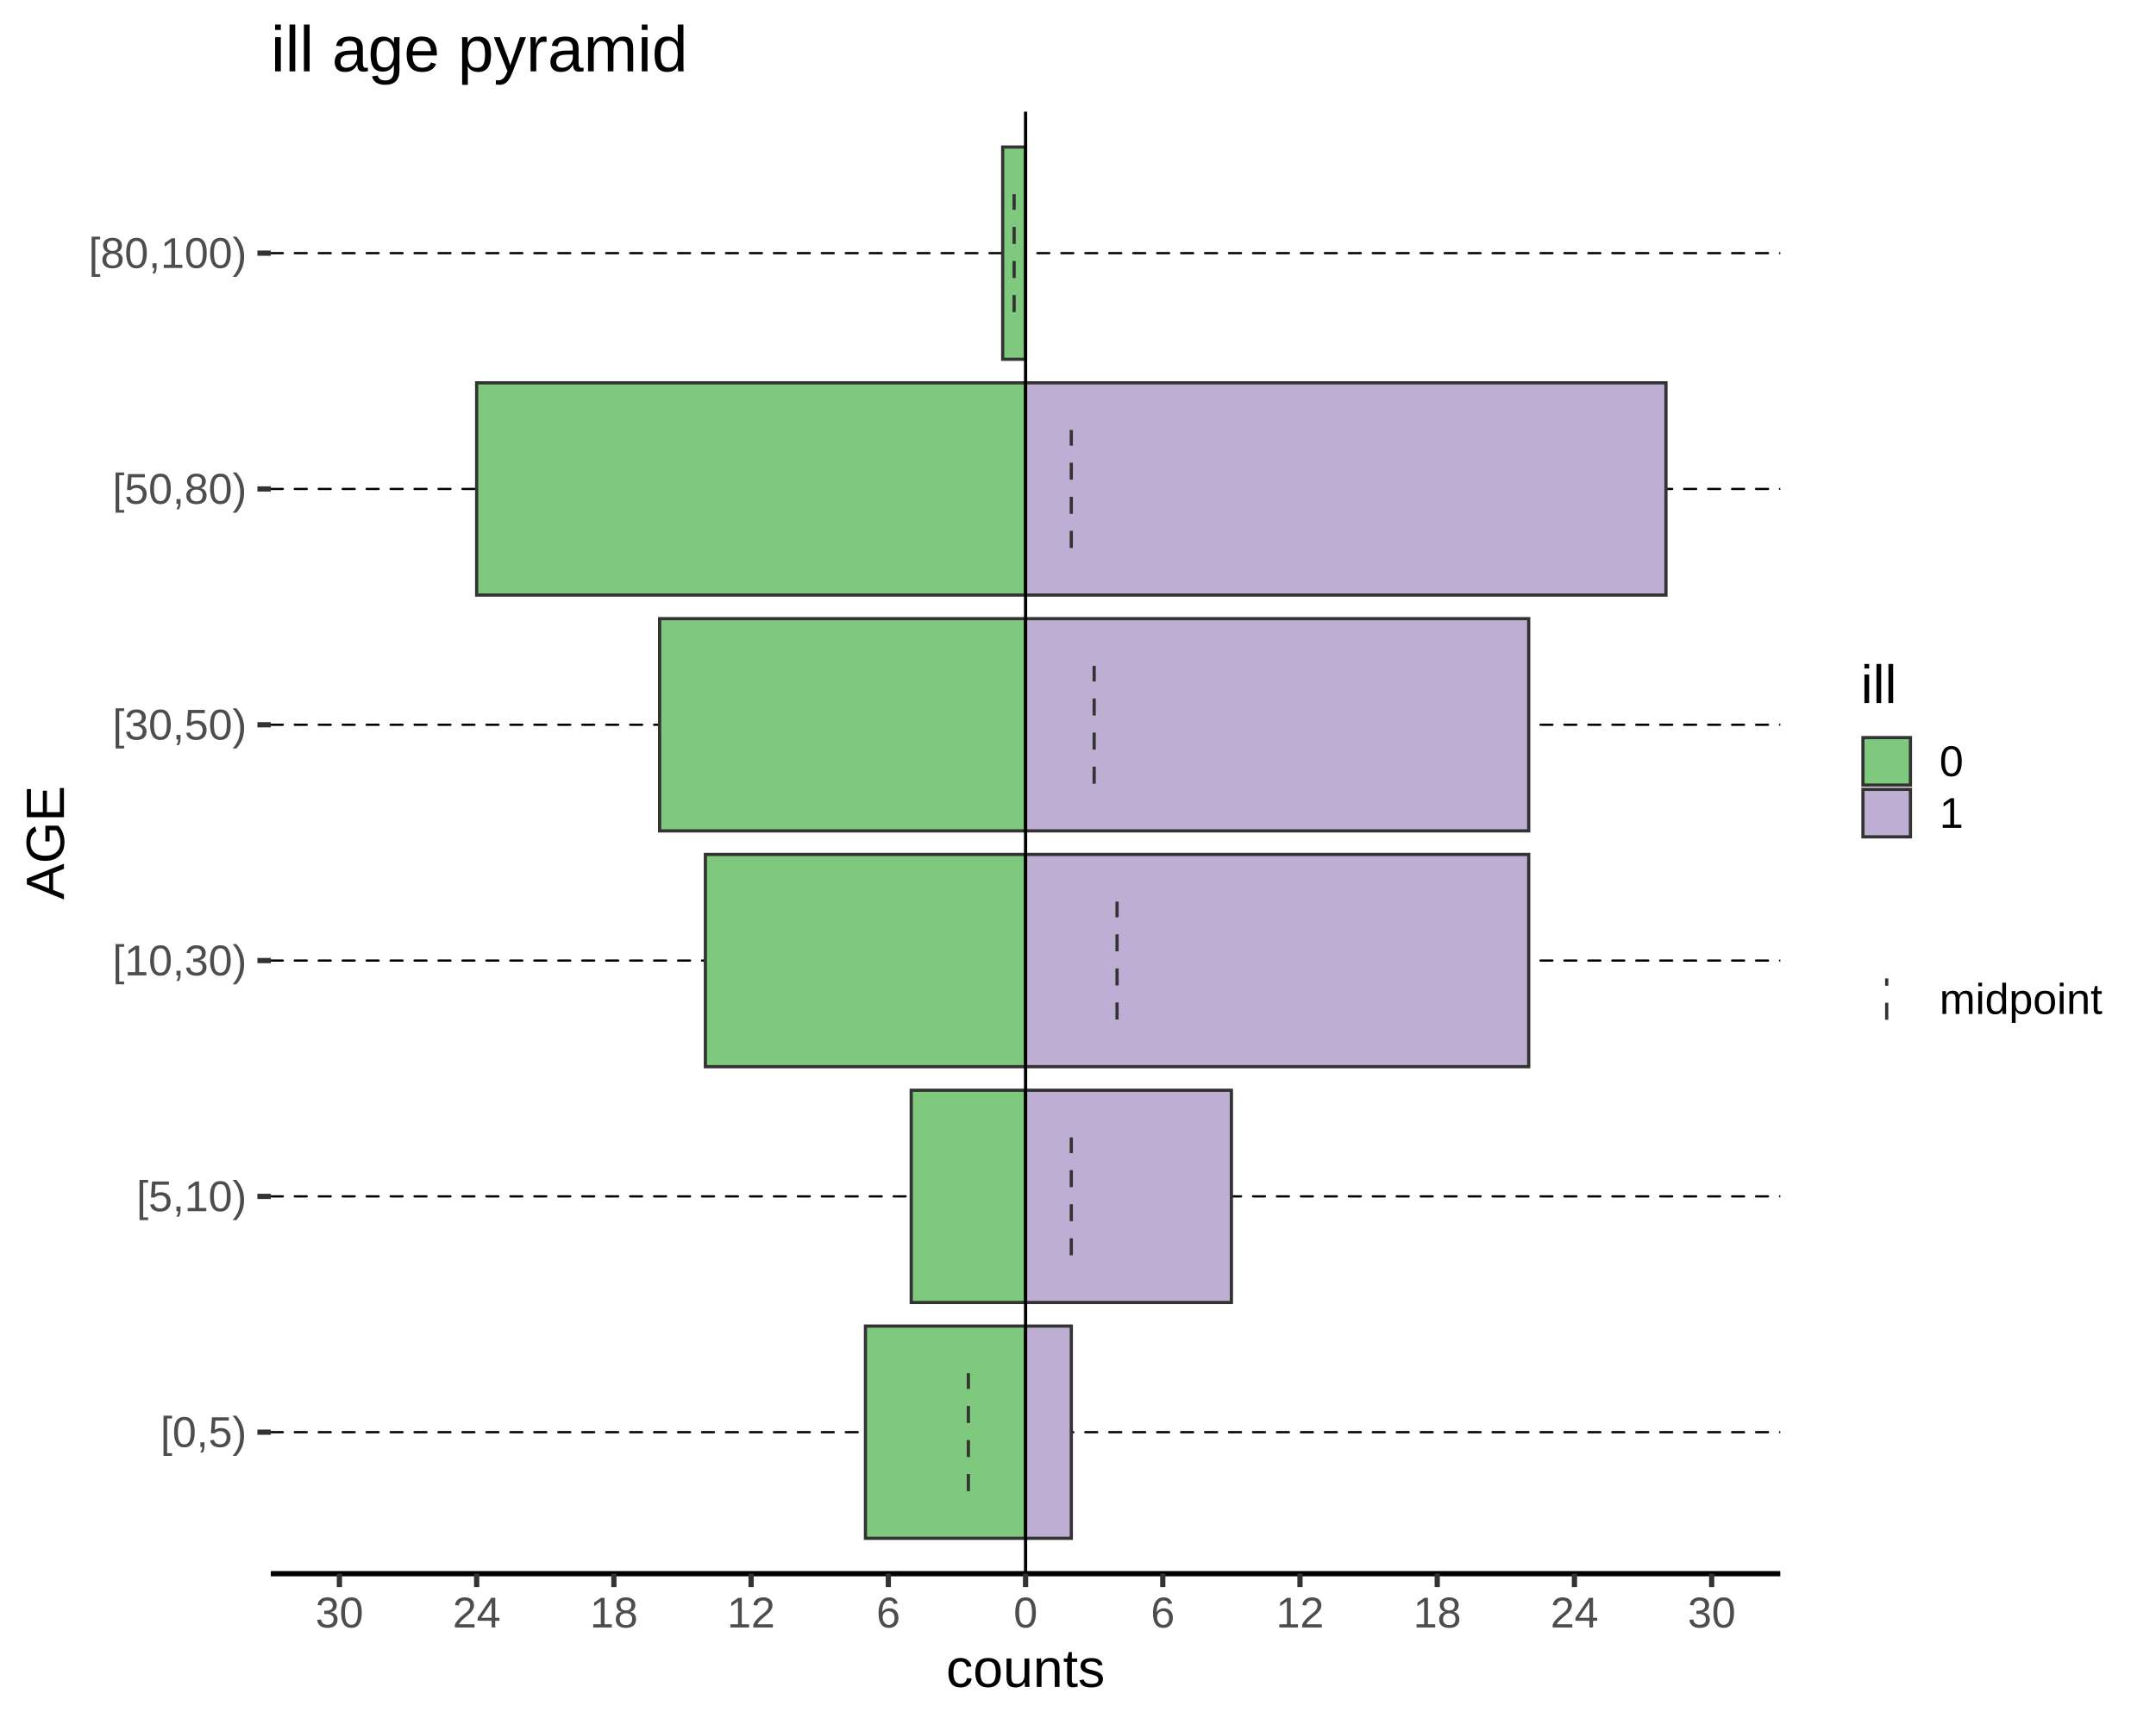
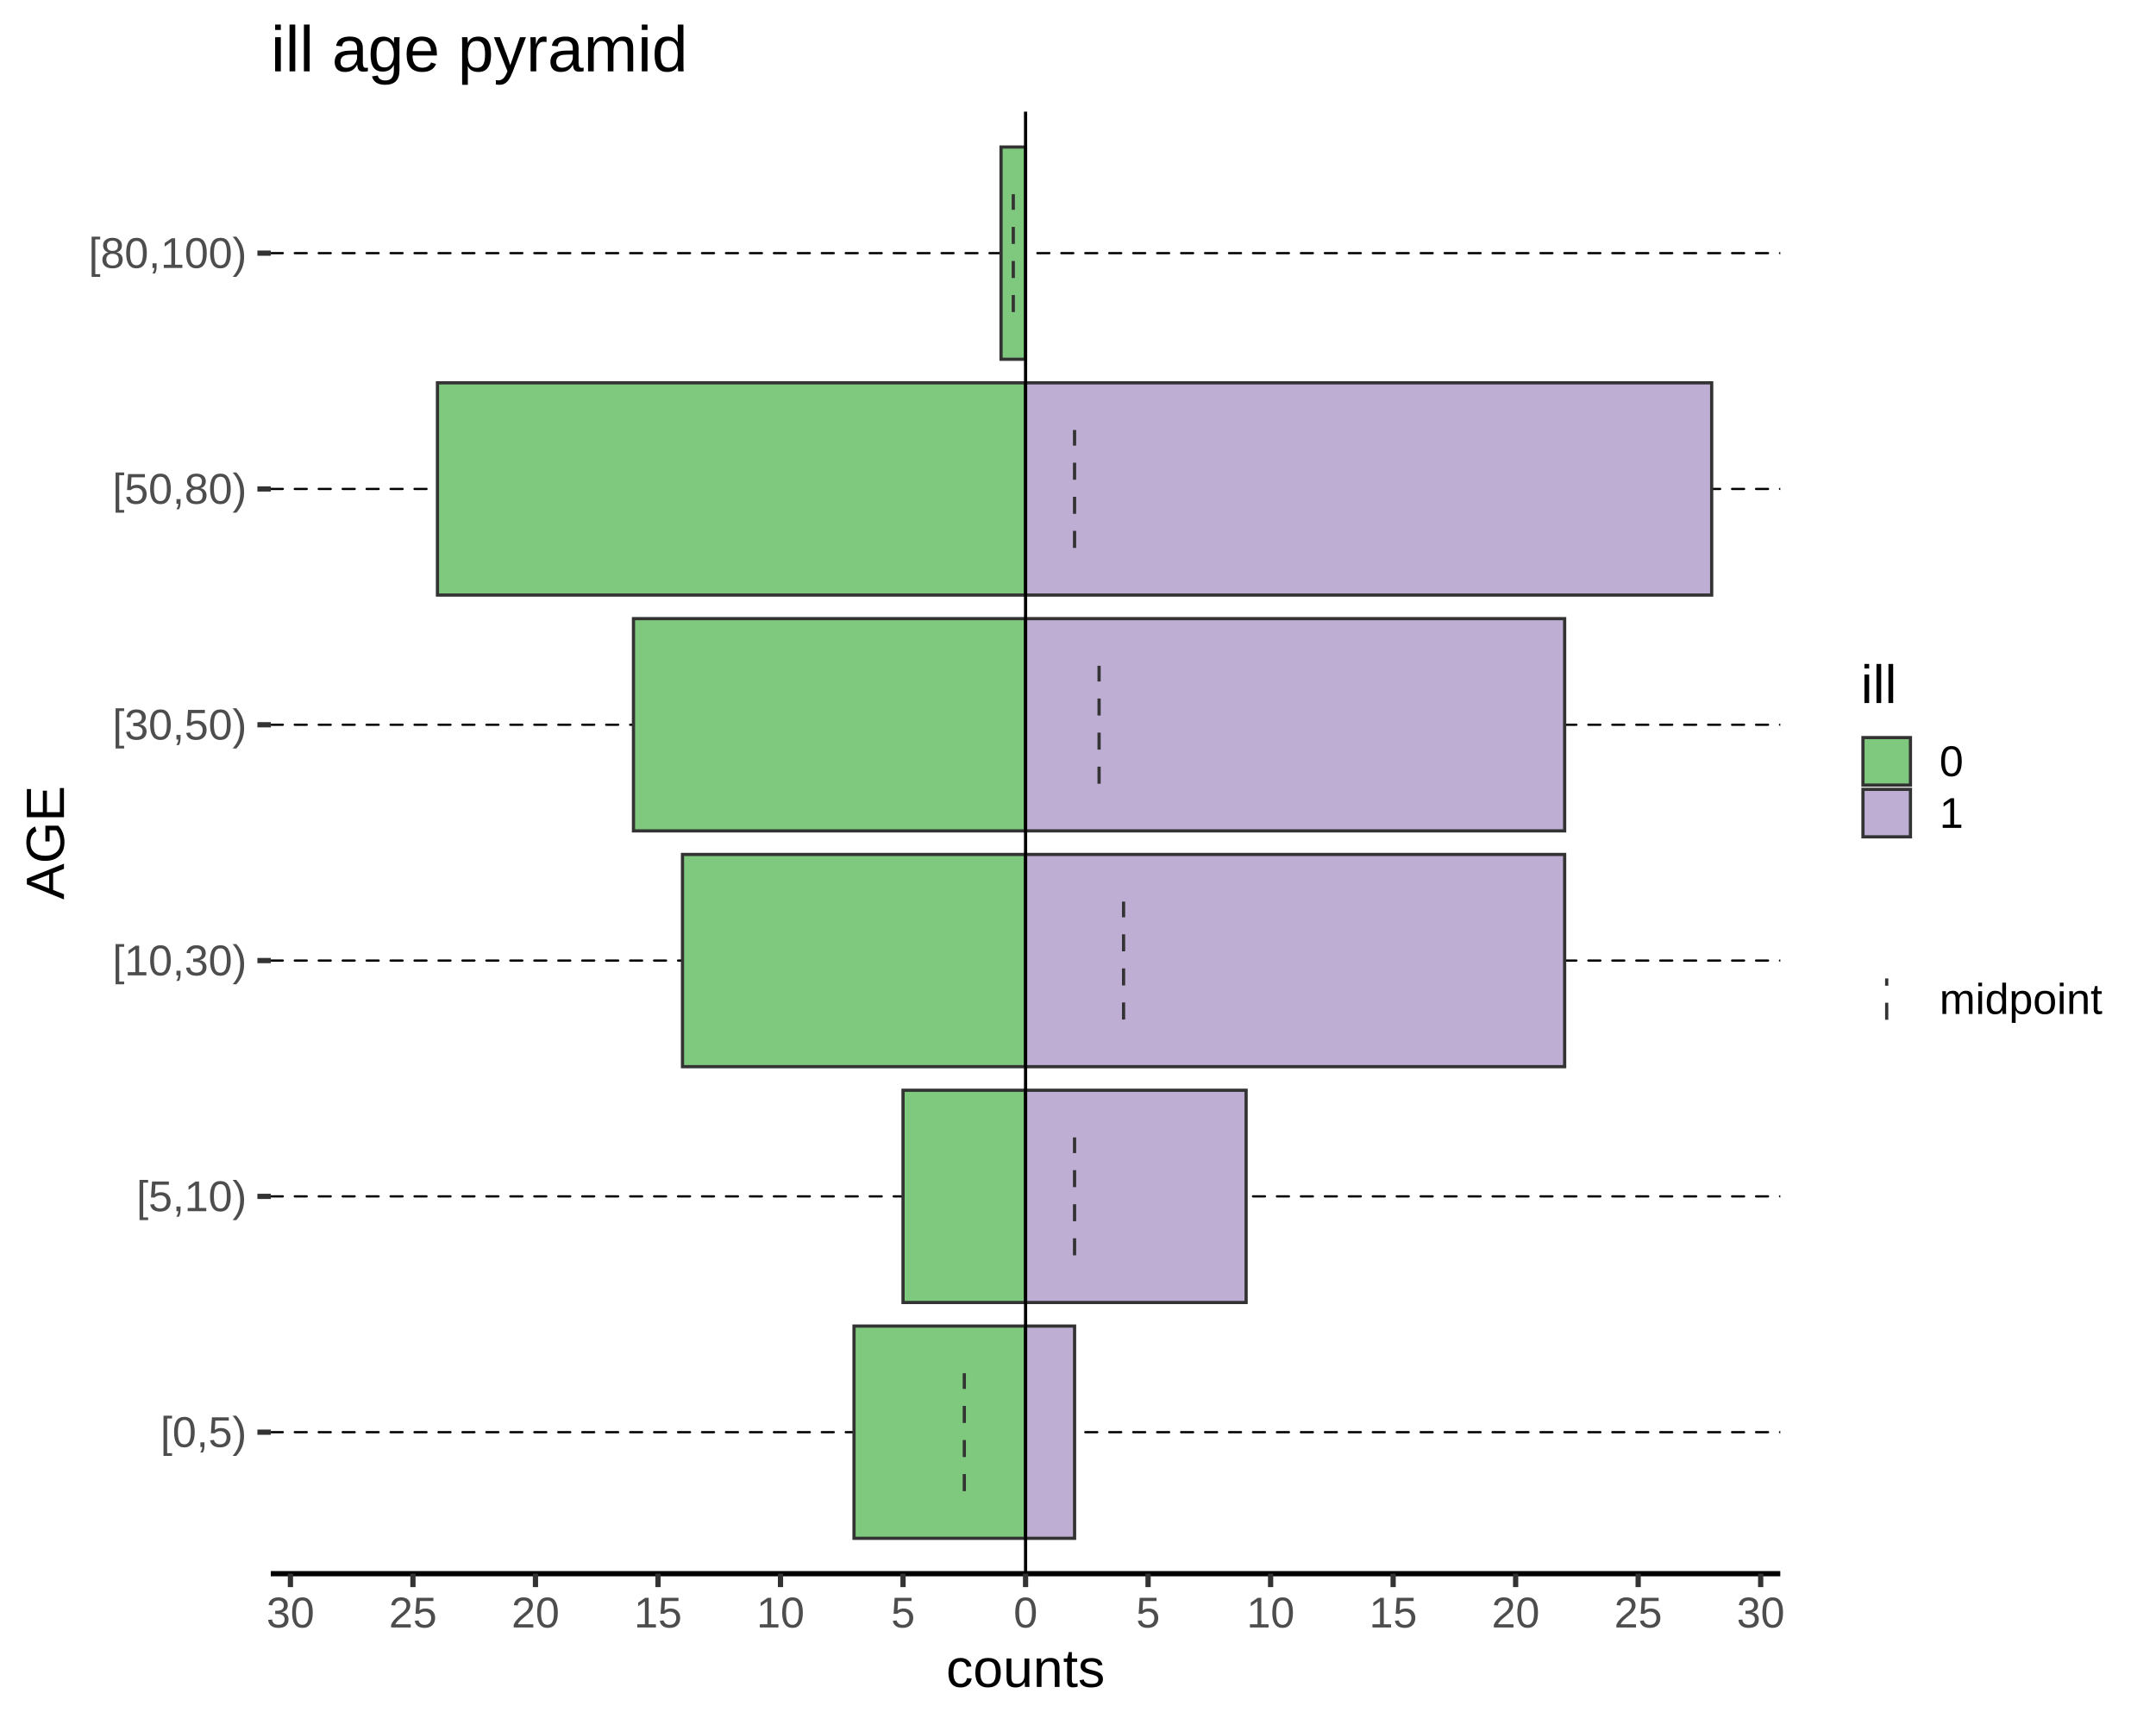
<svg xmlns="http://www.w3.org/2000/svg" viewBox="0 0 720.00 576.00">
  <defs>
    <style type="text/css">
    line, polyline, polygon, path, rect, circle {
      fill: none;
      stroke: #000000;
      stroke-linecap: round;
      stroke-linejoin: round;
      stroke-miterlimit: 10.00;
    }
  </style>
  </defs>
  <rect width="100%" height="100%" style="stroke: none; fill: #FFFFFF;" />
  <rect x="0.00" y="0.00" width="720.00" height="576.00" style="stroke-width: 1.75; stroke: #FFFFFF; fill: #FFFFFF;" />
  <defs>
    <clipPath id="cpOTAuNDR8NTk0LjUzfDUyNS40N3wzNy4yOA==">
      <rect x="90.44" y="37.28" width="504.09" height="488.19" />
    </clipPath>
  </defs>
  <rect x="90.44" y="37.28" width="504.09" height="488.19" style="stroke-width: 1.75; stroke: none; fill: #FFFFFF;" clip-path="url(#cpOTAuNDR8NTk0LjUzfDUyNS40N3wzNy4yOA==)" />
  <polyline points="90.44,478.22 594.53,478.22 " style="stroke-width: 0.75; stroke-dasharray: 4.00,4.00;" clip-path="url(#cpOTAuNDR8NTk0LjUzfDUyNS40N3wzNy4yOA==)" />
  <polyline points="90.44,399.48 594.53,399.48 " style="stroke-width: 0.75; stroke-dasharray: 4.00,4.00;" clip-path="url(#cpOTAuNDR8NTk0LjUzfDUyNS40N3wzNy4yOA==)" />
  <polyline points="90.44,320.74 594.53,320.74 " style="stroke-width: 0.75; stroke-dasharray: 4.00,4.00;" clip-path="url(#cpOTAuNDR8NTk0LjUzfDUyNS40N3wzNy4yOA==)" />
  <polyline points="90.44,242.00 594.53,242.00 " style="stroke-width: 0.75; stroke-dasharray: 4.00,4.00;" clip-path="url(#cpOTAuNDR8NTk0LjUzfDUyNS40N3wzNy4yOA==)" />
  <polyline points="90.44,163.26 594.53,163.26 " style="stroke-width: 0.75; stroke-dasharray: 4.00,4.00;" clip-path="url(#cpOTAuNDR8NTk0LjUzfDUyNS40N3wzNy4yOA==)" />
  <polyline points="90.44,84.52 594.53,84.52 " style="stroke-width: 0.75; stroke-dasharray: 4.00,4.00;" clip-path="url(#cpOTAuNDR8NTk0LjUzfDUyNS40N3wzNy4yOA==)" />
-   <rect x="289.02" y="442.79" width="53.46" height="70.87" style="stroke-width: 1.07; stroke: #333333; stroke-linecap: square; stroke-linejoin: miter; fill: #7FC97F;" clip-path="url(#cpOTAuNDR8NTk0LjUzfDUyNS40N3wzNy4yOA==)" />
-   <rect x="342.49" y="442.79" width="15.28" height="70.87" style="stroke-width: 1.07; stroke: #333333; stroke-linecap: square; stroke-linejoin: miter; fill: #BEAED4;" clip-path="url(#cpOTAuNDR8NTk0LjUzfDUyNS40N3wzNy4yOA==)" />
-   <rect x="304.30" y="364.05" width="38.19" height="70.87" style="stroke-width: 1.07; stroke: #333333; stroke-linecap: square; stroke-linejoin: miter; fill: #7FC97F;" clip-path="url(#cpOTAuNDR8NTk0LjUzfDUyNS40N3wzNy4yOA==)" />
-   <rect x="342.49" y="364.05" width="68.74" height="70.87" style="stroke-width: 1.07; stroke: #333333; stroke-linecap: square; stroke-linejoin: miter; fill: #BEAED4;" clip-path="url(#cpOTAuNDR8NTk0LjUzfDUyNS40N3wzNy4yOA==)" />
-   <rect x="235.56" y="285.31" width="106.93" height="70.87" style="stroke-width: 1.07; stroke: #333333; stroke-linecap: square; stroke-linejoin: miter; fill: #7FC97F;" clip-path="url(#cpOTAuNDR8NTk0LjUzfDUyNS40N3wzNy4yOA==)" />
-   <rect x="342.49" y="285.31" width="168.03" height="70.87" style="stroke-width: 1.07; stroke: #333333; stroke-linecap: square; stroke-linejoin: miter; fill: #BEAED4;" clip-path="url(#cpOTAuNDR8NTk0LjUzfDUyNS40N3wzNy4yOA==)" />
-   <rect x="220.28" y="206.57" width="122.20" height="70.87" style="stroke-width: 1.07; stroke: #333333; stroke-linecap: square; stroke-linejoin: miter; fill: #7FC97F;" clip-path="url(#cpOTAuNDR8NTk0LjUzfDUyNS40N3wzNy4yOA==)" />
-   <rect x="342.49" y="206.57" width="168.03" height="70.87" style="stroke-width: 1.07; stroke: #333333; stroke-linecap: square; stroke-linejoin: miter; fill: #BEAED4;" clip-path="url(#cpOTAuNDR8NTk0LjUzfDUyNS40N3wzNy4yOA==)" />
-   <rect x="159.18" y="127.83" width="183.31" height="70.87" style="stroke-width: 1.07; stroke: #333333; stroke-linecap: square; stroke-linejoin: miter; fill: #7FC97F;" clip-path="url(#cpOTAuNDR8NTk0LjUzfDUyNS40N3wzNy4yOA==)" />
-   <rect x="342.49" y="127.83" width="213.86" height="70.87" style="stroke-width: 1.07; stroke: #333333; stroke-linecap: square; stroke-linejoin: miter; fill: #BEAED4;" clip-path="url(#cpOTAuNDR8NTk0LjUzfDUyNS40N3wzNy4yOA==)" />
-   <rect x="334.85" y="49.09" width="7.64" height="70.87" style="stroke-width: 1.07; stroke: #333333; stroke-linecap: square; stroke-linejoin: miter; fill: #7FC97F;" clip-path="url(#cpOTAuNDR8NTk0LjUzfDUyNS40N3wzNy4yOA==)" />
-   <line x1="323.39" y1="497.91" x2="323.39" y2="458.54" style="stroke-width: 1.07; stroke: #333333; stroke-dasharray: 5.69,5.69; stroke-linecap: butt;" clip-path="url(#cpOTAuNDR8NTk0LjUzfDUyNS40N3wzNy4yOA==)" />
-   <line x1="357.76" y1="419.17" x2="357.76" y2="379.80" style="stroke-width: 1.07; stroke: #333333; stroke-dasharray: 5.69,5.69; stroke-linecap: butt;" clip-path="url(#cpOTAuNDR8NTk0LjUzfDUyNS40N3wzNy4yOA==)" />
-   <line x1="373.04" y1="340.43" x2="373.04" y2="301.06" style="stroke-width: 1.07; stroke: #333333; stroke-dasharray: 5.69,5.69; stroke-linecap: butt;" clip-path="url(#cpOTAuNDR8NTk0LjUzfDUyNS40N3wzNy4yOA==)" />
-   <line x1="365.40" y1="261.69" x2="365.40" y2="222.32" style="stroke-width: 1.07; stroke: #333333; stroke-dasharray: 5.69,5.69; stroke-linecap: butt;" clip-path="url(#cpOTAuNDR8NTk0LjUzfDUyNS40N3wzNy4yOA==)" />
-   <line x1="357.76" y1="182.95" x2="357.76" y2="143.58" style="stroke-width: 1.07; stroke: #333333; stroke-dasharray: 5.69,5.69; stroke-linecap: butt;" clip-path="url(#cpOTAuNDR8NTk0LjUzfDUyNS40N3wzNy4yOA==)" />
-   <line x1="338.67" y1="104.21" x2="338.67" y2="64.84" style="stroke-width: 1.07; stroke: #333333; stroke-dasharray: 5.69,5.69; stroke-linecap: butt;" clip-path="url(#cpOTAuNDR8NTk0LjUzfDUyNS40N3wzNy4yOA==)" />
+   <rect x="285.20" y="442.79" width="57.28" height="70.87" style="stroke-width: 1.07; stroke: #333333; stroke-linecap: square; stroke-linejoin: miter; fill: #7FC97F;" clip-path="url(#cpOTAuNDR8NTk0LjUzfDUyNS40N3wzNy4yOA==)" />
+   <rect x="342.49" y="442.79" width="16.37" height="70.87" style="stroke-width: 1.07; stroke: #333333; stroke-linecap: square; stroke-linejoin: miter; fill: #BEAED4;" clip-path="url(#cpOTAuNDR8NTk0LjUzfDUyNS40N3wzNy4yOA==)" />
+   <rect x="301.57" y="364.05" width="40.92" height="70.87" style="stroke-width: 1.07; stroke: #333333; stroke-linecap: square; stroke-linejoin: miter; fill: #7FC97F;" clip-path="url(#cpOTAuNDR8NTk0LjUzfDUyNS40N3wzNy4yOA==)" />
+   <rect x="342.49" y="364.05" width="73.65" height="70.87" style="stroke-width: 1.07; stroke: #333333; stroke-linecap: square; stroke-linejoin: miter; fill: #BEAED4;" clip-path="url(#cpOTAuNDR8NTk0LjUzfDUyNS40N3wzNy4yOA==)" />
+   <rect x="227.92" y="285.31" width="114.57" height="70.87" style="stroke-width: 1.07; stroke: #333333; stroke-linecap: square; stroke-linejoin: miter; fill: #7FC97F;" clip-path="url(#cpOTAuNDR8NTk0LjUzfDUyNS40N3wzNy4yOA==)" />
+   <rect x="342.49" y="285.31" width="180.03" height="70.87" style="stroke-width: 1.07; stroke: #333333; stroke-linecap: square; stroke-linejoin: miter; fill: #BEAED4;" clip-path="url(#cpOTAuNDR8NTk0LjUzfDUyNS40N3wzNy4yOA==)" />
+   <rect x="211.55" y="206.57" width="130.93" height="70.87" style="stroke-width: 1.07; stroke: #333333; stroke-linecap: square; stroke-linejoin: miter; fill: #7FC97F;" clip-path="url(#cpOTAuNDR8NTk0LjUzfDUyNS40N3wzNy4yOA==)" />
+   <rect x="342.49" y="206.57" width="180.03" height="70.87" style="stroke-width: 1.07; stroke: #333333; stroke-linecap: square; stroke-linejoin: miter; fill: #BEAED4;" clip-path="url(#cpOTAuNDR8NTk0LjUzfDUyNS40N3wzNy4yOA==)" />
+   <rect x="146.09" y="127.83" width="196.40" height="70.87" style="stroke-width: 1.07; stroke: #333333; stroke-linecap: square; stroke-linejoin: miter; fill: #7FC97F;" clip-path="url(#cpOTAuNDR8NTk0LjUzfDUyNS40N3wzNy4yOA==)" />
+   <rect x="342.49" y="127.83" width="229.13" height="70.87" style="stroke-width: 1.07; stroke: #333333; stroke-linecap: square; stroke-linejoin: miter; fill: #BEAED4;" clip-path="url(#cpOTAuNDR8NTk0LjUzfDUyNS40N3wzNy4yOA==)" />
+   <rect x="334.30" y="49.09" width="8.18" height="70.87" style="stroke-width: 1.07; stroke: #333333; stroke-linecap: square; stroke-linejoin: miter; fill: #7FC97F;" clip-path="url(#cpOTAuNDR8NTk0LjUzfDUyNS40N3wzNy4yOA==)" />
+   <rect x="342.49" y="49.09" width="0.00" height="70.87" style="stroke-width: 1.07; stroke: #333333; stroke-linecap: square; stroke-linejoin: miter; fill: #BEAED4;" clip-path="url(#cpOTAuNDR8NTk0LjUzfDUyNS40N3wzNy4yOA==)" />
+   <line x1="322.03" y1="497.91" x2="322.03" y2="458.54" style="stroke-width: 1.07; stroke: #333333; stroke-dasharray: 5.69,5.69; stroke-linecap: butt;" clip-path="url(#cpOTAuNDR8NTk0LjUzfDUyNS40N3wzNy4yOA==)" />
+   <line x1="358.85" y1="419.17" x2="358.85" y2="379.80" style="stroke-width: 1.07; stroke: #333333; stroke-dasharray: 5.69,5.69; stroke-linecap: butt;" clip-path="url(#cpOTAuNDR8NTk0LjUzfDUyNS40N3wzNy4yOA==)" />
+   <line x1="375.22" y1="340.43" x2="375.22" y2="301.06" style="stroke-width: 1.07; stroke: #333333; stroke-dasharray: 5.69,5.69; stroke-linecap: butt;" clip-path="url(#cpOTAuNDR8NTk0LjUzfDUyNS40N3wzNy4yOA==)" />
+   <line x1="367.04" y1="261.69" x2="367.04" y2="222.32" style="stroke-width: 1.07; stroke: #333333; stroke-dasharray: 5.69,5.69; stroke-linecap: butt;" clip-path="url(#cpOTAuNDR8NTk0LjUzfDUyNS40N3wzNy4yOA==)" />
+   <line x1="358.85" y1="182.95" x2="358.85" y2="143.58" style="stroke-width: 1.07; stroke: #333333; stroke-dasharray: 5.69,5.69; stroke-linecap: butt;" clip-path="url(#cpOTAuNDR8NTk0LjUzfDUyNS40N3wzNy4yOA==)" />
+   <line x1="338.39" y1="104.21" x2="338.39" y2="64.84" style="stroke-width: 1.07; stroke: #333333; stroke-dasharray: 5.69,5.69; stroke-linecap: butt;" clip-path="url(#cpOTAuNDR8NTk0LjUzfDUyNS40N3wzNy4yOA==)" />
  <line x1="342.49" y1="525.47" x2="342.49" y2="37.28" style="stroke-width: 1.07; stroke-linecap: butt;" clip-path="url(#cpOTAuNDR8NTk0LjUzfDUyNS40N3wzNy4yOA==)" />
  <defs>
    <clipPath id="cpMC4wMHw3MjAuMDB8NTc2LjAwfDAuMDA=">
      <rect x="0.00" y="0.00" width="720.00" height="576.00" />
    </clipPath>
  </defs>
  <g clip-path="url(#cpMC4wMHw3MjAuMDB8NTc2LjAwfDAuMDA=)">
    <text x="53.57" y="483.17" style="font-size: 14.40px; fill: #4D4D4D; font-family: Liberation Sans;" textLength="28.80px" lengthAdjust="spacingAndGlyphs">[0,5)</text>
  </g>
  <g clip-path="url(#cpMC4wMHw3MjAuMDB8NTc2LjAwfDAuMDA=)">
    <text x="45.57" y="404.43" style="font-size: 14.40px; fill: #4D4D4D; font-family: Liberation Sans;" textLength="36.80px" lengthAdjust="spacingAndGlyphs">[5,10)</text>
  </g>
  <g clip-path="url(#cpMC4wMHw3MjAuMDB8NTc2LjAwfDAuMDA=)">
    <text x="37.57" y="325.69" style="font-size: 14.40px; fill: #4D4D4D; font-family: Liberation Sans;" textLength="44.80px" lengthAdjust="spacingAndGlyphs">[10,30)</text>
  </g>
  <g clip-path="url(#cpMC4wMHw3MjAuMDB8NTc2LjAwfDAuMDA=)">
    <text x="37.57" y="246.95" style="font-size: 14.40px; fill: #4D4D4D; font-family: Liberation Sans;" textLength="44.80px" lengthAdjust="spacingAndGlyphs">[30,50)</text>
  </g>
  <g clip-path="url(#cpMC4wMHw3MjAuMDB8NTc2LjAwfDAuMDA=)">
    <text x="37.57" y="168.21" style="font-size: 14.40px; fill: #4D4D4D; font-family: Liberation Sans;" textLength="44.80px" lengthAdjust="spacingAndGlyphs">[50,80)</text>
  </g>
  <g clip-path="url(#cpMC4wMHw3MjAuMDB8NTc2LjAwfDAuMDA=)">
    <text x="29.57" y="89.47" style="font-size: 14.40px; fill: #4D4D4D; font-family: Liberation Sans;" textLength="52.80px" lengthAdjust="spacingAndGlyphs">[80,100)</text>
  </g>
  <polyline points="85.96,478.22 90.44,478.22 " style="stroke-width: 1.75; stroke: #333333; stroke-linecap: butt;" clip-path="url(#cpMC4wMHw3MjAuMDB8NTc2LjAwfDAuMDA=)" />
  <polyline points="85.96,399.48 90.44,399.48 " style="stroke-width: 1.75; stroke: #333333; stroke-linecap: butt;" clip-path="url(#cpMC4wMHw3MjAuMDB8NTc2LjAwfDAuMDA=)" />
  <polyline points="85.96,320.74 90.44,320.74 " style="stroke-width: 1.75; stroke: #333333; stroke-linecap: butt;" clip-path="url(#cpMC4wMHw3MjAuMDB8NTc2LjAwfDAuMDA=)" />
  <polyline points="85.96,242.00 90.44,242.00 " style="stroke-width: 1.75; stroke: #333333; stroke-linecap: butt;" clip-path="url(#cpMC4wMHw3MjAuMDB8NTc2LjAwfDAuMDA=)" />
  <polyline points="85.96,163.26 90.44,163.26 " style="stroke-width: 1.75; stroke: #333333; stroke-linecap: butt;" clip-path="url(#cpMC4wMHw3MjAuMDB8NTc2LjAwfDAuMDA=)" />
  <polyline points="85.96,84.52 90.44,84.52 " style="stroke-width: 1.75; stroke: #333333; stroke-linecap: butt;" clip-path="url(#cpMC4wMHw3MjAuMDB8NTc2LjAwfDAuMDA=)" />
  <polyline points="90.44,525.47 594.53,525.47 " style="stroke-width: 1.75; stroke-linecap: butt;" clip-path="url(#cpMC4wMHw3MjAuMDB8NTc2LjAwfDAuMDA=)" />
-   <polyline points="113.35,529.95 113.35,525.47 " style="stroke-width: 1.75; stroke: #333333; stroke-linecap: butt;" clip-path="url(#cpMC4wMHw3MjAuMDB8NTc2LjAwfDAuMDA=)" />
-   <polyline points="159.18,529.95 159.18,525.47 " style="stroke-width: 1.75; stroke: #333333; stroke-linecap: butt;" clip-path="url(#cpMC4wMHw3MjAuMDB8NTc2LjAwfDAuMDA=)" />
-   <polyline points="205.01,529.95 205.01,525.47 " style="stroke-width: 1.75; stroke: #333333; stroke-linecap: butt;" clip-path="url(#cpMC4wMHw3MjAuMDB8NTc2LjAwfDAuMDA=)" />
-   <polyline points="250.83,529.95 250.83,525.47 " style="stroke-width: 1.75; stroke: #333333; stroke-linecap: butt;" clip-path="url(#cpMC4wMHw3MjAuMDB8NTc2LjAwfDAuMDA=)" />
-   <polyline points="296.66,529.95 296.66,525.47 " style="stroke-width: 1.75; stroke: #333333; stroke-linecap: butt;" clip-path="url(#cpMC4wMHw3MjAuMDB8NTc2LjAwfDAuMDA=)" />
+   <polyline points="96.99,529.95 96.99,525.47 " style="stroke-width: 1.75; stroke: #333333; stroke-linecap: butt;" clip-path="url(#cpMC4wMHw3MjAuMDB8NTc2LjAwfDAuMDA=)" />
+   <polyline points="137.90,529.95 137.90,525.47 " style="stroke-width: 1.75; stroke: #333333; stroke-linecap: butt;" clip-path="url(#cpMC4wMHw3MjAuMDB8NTc2LjAwfDAuMDA=)" />
+   <polyline points="178.82,529.95 178.82,525.47 " style="stroke-width: 1.75; stroke: #333333; stroke-linecap: butt;" clip-path="url(#cpMC4wMHw3MjAuMDB8NTc2LjAwfDAuMDA=)" />
+   <polyline points="219.74,529.95 219.74,525.47 " style="stroke-width: 1.75; stroke: #333333; stroke-linecap: butt;" clip-path="url(#cpMC4wMHw3MjAuMDB8NTc2LjAwfDAuMDA=)" />
+   <polyline points="260.65,529.95 260.65,525.47 " style="stroke-width: 1.75; stroke: #333333; stroke-linecap: butt;" clip-path="url(#cpMC4wMHw3MjAuMDB8NTc2LjAwfDAuMDA=)" />
+   <polyline points="301.57,529.95 301.57,525.47 " style="stroke-width: 1.75; stroke: #333333; stroke-linecap: butt;" clip-path="url(#cpMC4wMHw3MjAuMDB8NTc2LjAwfDAuMDA=)" />
  <polyline points="342.49,529.95 342.49,525.47 " style="stroke-width: 1.75; stroke: #333333; stroke-linecap: butt;" clip-path="url(#cpMC4wMHw3MjAuMDB8NTc2LjAwfDAuMDA=)" />
-   <polyline points="388.31,529.95 388.31,525.47 " style="stroke-width: 1.75; stroke: #333333; stroke-linecap: butt;" clip-path="url(#cpMC4wMHw3MjAuMDB8NTc2LjAwfDAuMDA=)" />
-   <polyline points="434.14,529.95 434.14,525.47 " style="stroke-width: 1.75; stroke: #333333; stroke-linecap: butt;" clip-path="url(#cpMC4wMHw3MjAuMDB8NTc2LjAwfDAuMDA=)" />
-   <polyline points="479.97,529.95 479.97,525.47 " style="stroke-width: 1.75; stroke: #333333; stroke-linecap: butt;" clip-path="url(#cpMC4wMHw3MjAuMDB8NTc2LjAwfDAuMDA=)" />
-   <polyline points="525.79,529.95 525.79,525.47 " style="stroke-width: 1.75; stroke: #333333; stroke-linecap: butt;" clip-path="url(#cpMC4wMHw3MjAuMDB8NTc2LjAwfDAuMDA=)" />
-   <polyline points="571.62,529.95 571.62,525.47 " style="stroke-width: 1.75; stroke: #333333; stroke-linecap: butt;" clip-path="url(#cpMC4wMHw3MjAuMDB8NTc2LjAwfDAuMDA=)" />
+   <polyline points="383.40,529.95 383.40,525.47 " style="stroke-width: 1.75; stroke: #333333; stroke-linecap: butt;" clip-path="url(#cpMC4wMHw3MjAuMDB8NTc2LjAwfDAuMDA=)" />
+   <polyline points="424.32,529.95 424.32,525.47 " style="stroke-width: 1.75; stroke: #333333; stroke-linecap: butt;" clip-path="url(#cpMC4wMHw3MjAuMDB8NTc2LjAwfDAuMDA=)" />
+   <polyline points="465.24,529.95 465.24,525.47 " style="stroke-width: 1.75; stroke: #333333; stroke-linecap: butt;" clip-path="url(#cpMC4wMHw3MjAuMDB8NTc2LjAwfDAuMDA=)" />
+   <polyline points="506.15,529.95 506.15,525.47 " style="stroke-width: 1.75; stroke: #333333; stroke-linecap: butt;" clip-path="url(#cpMC4wMHw3MjAuMDB8NTc2LjAwfDAuMDA=)" />
+   <polyline points="547.07,529.95 547.07,525.47 " style="stroke-width: 1.75; stroke: #333333; stroke-linecap: butt;" clip-path="url(#cpMC4wMHw3MjAuMDB8NTc2LjAwfDAuMDA=)" />
+   <polyline points="587.98,529.95 587.98,525.47 " style="stroke-width: 1.75; stroke: #333333; stroke-linecap: butt;" clip-path="url(#cpMC4wMHw3MjAuMDB8NTc2LjAwfDAuMDA=)" />
  <g clip-path="url(#cpMC4wMHw3MjAuMDB8NTc2LjAwfDAuMDA=)">
-     <text x="105.35" y="543.44" style="font-size: 14.40px; fill: #4D4D4D; font-family: Liberation Sans;" textLength="16.00px" lengthAdjust="spacingAndGlyphs">30</text>
+     <text x="88.99" y="543.44" style="font-size: 14.40px; fill: #4D4D4D; font-family: Liberation Sans;" textLength="16.00px" lengthAdjust="spacingAndGlyphs">30</text>
  </g>
  <g clip-path="url(#cpMC4wMHw3MjAuMDB8NTc2LjAwfDAuMDA=)">
-     <text x="151.18" y="543.44" style="font-size: 14.40px; fill: #4D4D4D; font-family: Liberation Sans;" textLength="16.00px" lengthAdjust="spacingAndGlyphs">24</text>
+     <text x="129.90" y="543.44" style="font-size: 14.40px; fill: #4D4D4D; font-family: Liberation Sans;" textLength="16.00px" lengthAdjust="spacingAndGlyphs">25</text>
  </g>
  <g clip-path="url(#cpMC4wMHw3MjAuMDB8NTc2LjAwfDAuMDA=)">
-     <text x="197.01" y="543.44" style="font-size: 14.40px; fill: #4D4D4D; font-family: Liberation Sans;" textLength="16.00px" lengthAdjust="spacingAndGlyphs">18</text>
+     <text x="170.82" y="543.44" style="font-size: 14.40px; fill: #4D4D4D; font-family: Liberation Sans;" textLength="16.00px" lengthAdjust="spacingAndGlyphs">20</text>
  </g>
  <g clip-path="url(#cpMC4wMHw3MjAuMDB8NTc2LjAwfDAuMDA=)">
-     <text x="242.83" y="543.44" style="font-size: 14.40px; fill: #4D4D4D; font-family: Liberation Sans;" textLength="16.00px" lengthAdjust="spacingAndGlyphs">12</text>
+     <text x="211.74" y="543.44" style="font-size: 14.40px; fill: #4D4D4D; font-family: Liberation Sans;" textLength="16.00px" lengthAdjust="spacingAndGlyphs">15</text>
  </g>
  <g clip-path="url(#cpMC4wMHw3MjAuMDB8NTc2LjAwfDAuMDA=)">
-     <text x="292.66" y="543.44" style="font-size: 14.40px; fill: #4D4D4D; font-family: Liberation Sans;" textLength="8.00px" lengthAdjust="spacingAndGlyphs">6</text>
+     <text x="252.65" y="543.44" style="font-size: 14.40px; fill: #4D4D4D; font-family: Liberation Sans;" textLength="16.00px" lengthAdjust="spacingAndGlyphs">10</text>
+   </g>
+   <g clip-path="url(#cpMC4wMHw3MjAuMDB8NTc2LjAwfDAuMDA=)">
+     <text x="297.57" y="543.44" style="font-size: 14.40px; fill: #4D4D4D; font-family: Liberation Sans;" textLength="8.00px" lengthAdjust="spacingAndGlyphs">5</text>
  </g>
  <g clip-path="url(#cpMC4wMHw3MjAuMDB8NTc2LjAwfDAuMDA=)">
    <text x="338.49" y="543.44" style="font-size: 14.40px; fill: #4D4D4D; font-family: Liberation Sans;" textLength="8.00px" lengthAdjust="spacingAndGlyphs">0</text>
  </g>
  <g clip-path="url(#cpMC4wMHw3MjAuMDB8NTc2LjAwfDAuMDA=)">
-     <text x="384.31" y="543.44" style="font-size: 14.40px; fill: #4D4D4D; font-family: Liberation Sans;" textLength="8.00px" lengthAdjust="spacingAndGlyphs">6</text>
+     <text x="379.40" y="543.44" style="font-size: 14.40px; fill: #4D4D4D; font-family: Liberation Sans;" textLength="8.00px" lengthAdjust="spacingAndGlyphs">5</text>
  </g>
  <g clip-path="url(#cpMC4wMHw3MjAuMDB8NTc2LjAwfDAuMDA=)">
-     <text x="426.14" y="543.44" style="font-size: 14.40px; fill: #4D4D4D; font-family: Liberation Sans;" textLength="16.00px" lengthAdjust="spacingAndGlyphs">12</text>
+     <text x="416.32" y="543.44" style="font-size: 14.40px; fill: #4D4D4D; font-family: Liberation Sans;" textLength="16.00px" lengthAdjust="spacingAndGlyphs">10</text>
  </g>
  <g clip-path="url(#cpMC4wMHw3MjAuMDB8NTc2LjAwfDAuMDA=)">
-     <text x="471.97" y="543.44" style="font-size: 14.40px; fill: #4D4D4D; font-family: Liberation Sans;" textLength="16.00px" lengthAdjust="spacingAndGlyphs">18</text>
+     <text x="457.24" y="543.44" style="font-size: 14.40px; fill: #4D4D4D; font-family: Liberation Sans;" textLength="16.00px" lengthAdjust="spacingAndGlyphs">15</text>
  </g>
  <g clip-path="url(#cpMC4wMHw3MjAuMDB8NTc2LjAwfDAuMDA=)">
-     <text x="517.79" y="543.44" style="font-size: 14.40px; fill: #4D4D4D; font-family: Liberation Sans;" textLength="16.00px" lengthAdjust="spacingAndGlyphs">24</text>
+     <text x="498.15" y="543.44" style="font-size: 14.40px; fill: #4D4D4D; font-family: Liberation Sans;" textLength="16.00px" lengthAdjust="spacingAndGlyphs">20</text>
  </g>
  <g clip-path="url(#cpMC4wMHw3MjAuMDB8NTc2LjAwfDAuMDA=)">
-     <text x="563.62" y="543.44" style="font-size: 14.40px; fill: #4D4D4D; font-family: Liberation Sans;" textLength="16.00px" lengthAdjust="spacingAndGlyphs">30</text>
+     <text x="539.07" y="543.44" style="font-size: 14.40px; fill: #4D4D4D; font-family: Liberation Sans;" textLength="16.00px" lengthAdjust="spacingAndGlyphs">25</text>
+   </g>
+   <g clip-path="url(#cpMC4wMHw3MjAuMDB8NTc2LjAwfDAuMDA=)">
+     <text x="579.98" y="543.44" style="font-size: 14.40px; fill: #4D4D4D; font-family: Liberation Sans;" textLength="16.00px" lengthAdjust="spacingAndGlyphs">30</text>
  </g>
  <g clip-path="url(#cpMC4wMHw3MjAuMDB8NTc2LjAwfDAuMDA=)">
    <text x="315.96" y="563.30" style="font-size: 18.00px; font-family: Liberation Sans;" textLength="53.05px" lengthAdjust="spacingAndGlyphs">counts</text>
  </g>
  <g clip-path="url(#cpMC4wMHw3MjAuMDB8NTc2LjAwfDAuMDA=)">
    <text transform="translate(21.36,300.37) rotate(-90)" style="font-size: 18.00px; font-family: Liberation Sans;" textLength="38.00px" lengthAdjust="spacingAndGlyphs">AGE</text>
  </g>
  <rect x="612.46" y="211.52" width="52.18" height="77.58" style="stroke-width: 1.75; stroke: none; fill: #FFFFFF;" clip-path="url(#cpMC4wMHw3MjAuMDB8NTc2LjAwfDAuMDA=)" />
  <g clip-path="url(#cpMC4wMHw3MjAuMDB8NTc2LjAwfDAuMDA=)">
    <text x="621.43" y="234.75" style="font-size: 18.00px; font-family: Liberation Sans;" textLength="12.00px" lengthAdjust="spacingAndGlyphs">ill</text>
  </g>
  <rect x="622.14" y="246.29" width="15.86" height="15.86" style="stroke-width: 1.07; stroke: #333333; stroke-linecap: square; stroke-linejoin: miter; fill: #7FC97F;" clip-path="url(#cpMC4wMHw3MjAuMDB8NTc2LjAwfDAuMDA=)" />
  <rect x="622.14" y="263.57" width="15.86" height="15.86" style="stroke-width: 1.07; stroke: #333333; stroke-linecap: square; stroke-linejoin: miter; fill: #BEAED4;" clip-path="url(#cpMC4wMHw3MjAuMDB8NTc2LjAwfDAuMDA=)" />
  <g clip-path="url(#cpMC4wMHw3MjAuMDB8NTc2LjAwfDAuMDA=)">
    <text x="647.68" y="259.17" style="font-size: 14.40px; font-family: Liberation Sans;" textLength="8.00px" lengthAdjust="spacingAndGlyphs">0</text>
  </g>
  <g clip-path="url(#cpMC4wMHw3MjAuMDB8NTc2LjAwfDAuMDA=)">
    <text x="647.68" y="276.45" style="font-size: 14.40px; font-family: Liberation Sans;" textLength="8.00px" lengthAdjust="spacingAndGlyphs">1</text>
  </g>
  <rect x="612.46" y="307.04" width="98.57" height="44.18" style="stroke-width: 1.75; stroke: none; fill: #FFFFFF;" clip-path="url(#cpMC4wMHw3MjAuMDB8NTc2LjAwfDAuMDA=)" />
  <line x1="630.07" y1="340.52" x2="630.07" y2="326.70" style="stroke-width: 1.07; stroke: #333333; stroke-dasharray: 5.69,5.69; stroke-linecap: butt;" clip-path="url(#cpMC4wMHw3MjAuMDB8NTc2LjAwfDAuMDA=)" />
  <g clip-path="url(#cpMC4wMHw3MjAuMDB8NTc2LjAwfDAuMDA=)">
    <text x="647.68" y="338.57" style="font-size: 14.40px; font-family: Liberation Sans;" textLength="54.39px" lengthAdjust="spacingAndGlyphs">midpoint</text>
  </g>
  <g clip-path="url(#cpMC4wMHw3MjAuMDB8NTc2LjAwfDAuMDA=)">
    <text x="90.44" y="23.83" style="font-size: 21.60px; font-family: Liberation Sans;" textLength="139.25px" lengthAdjust="spacingAndGlyphs">ill age pyramid</text>
  </g>
</svg>
